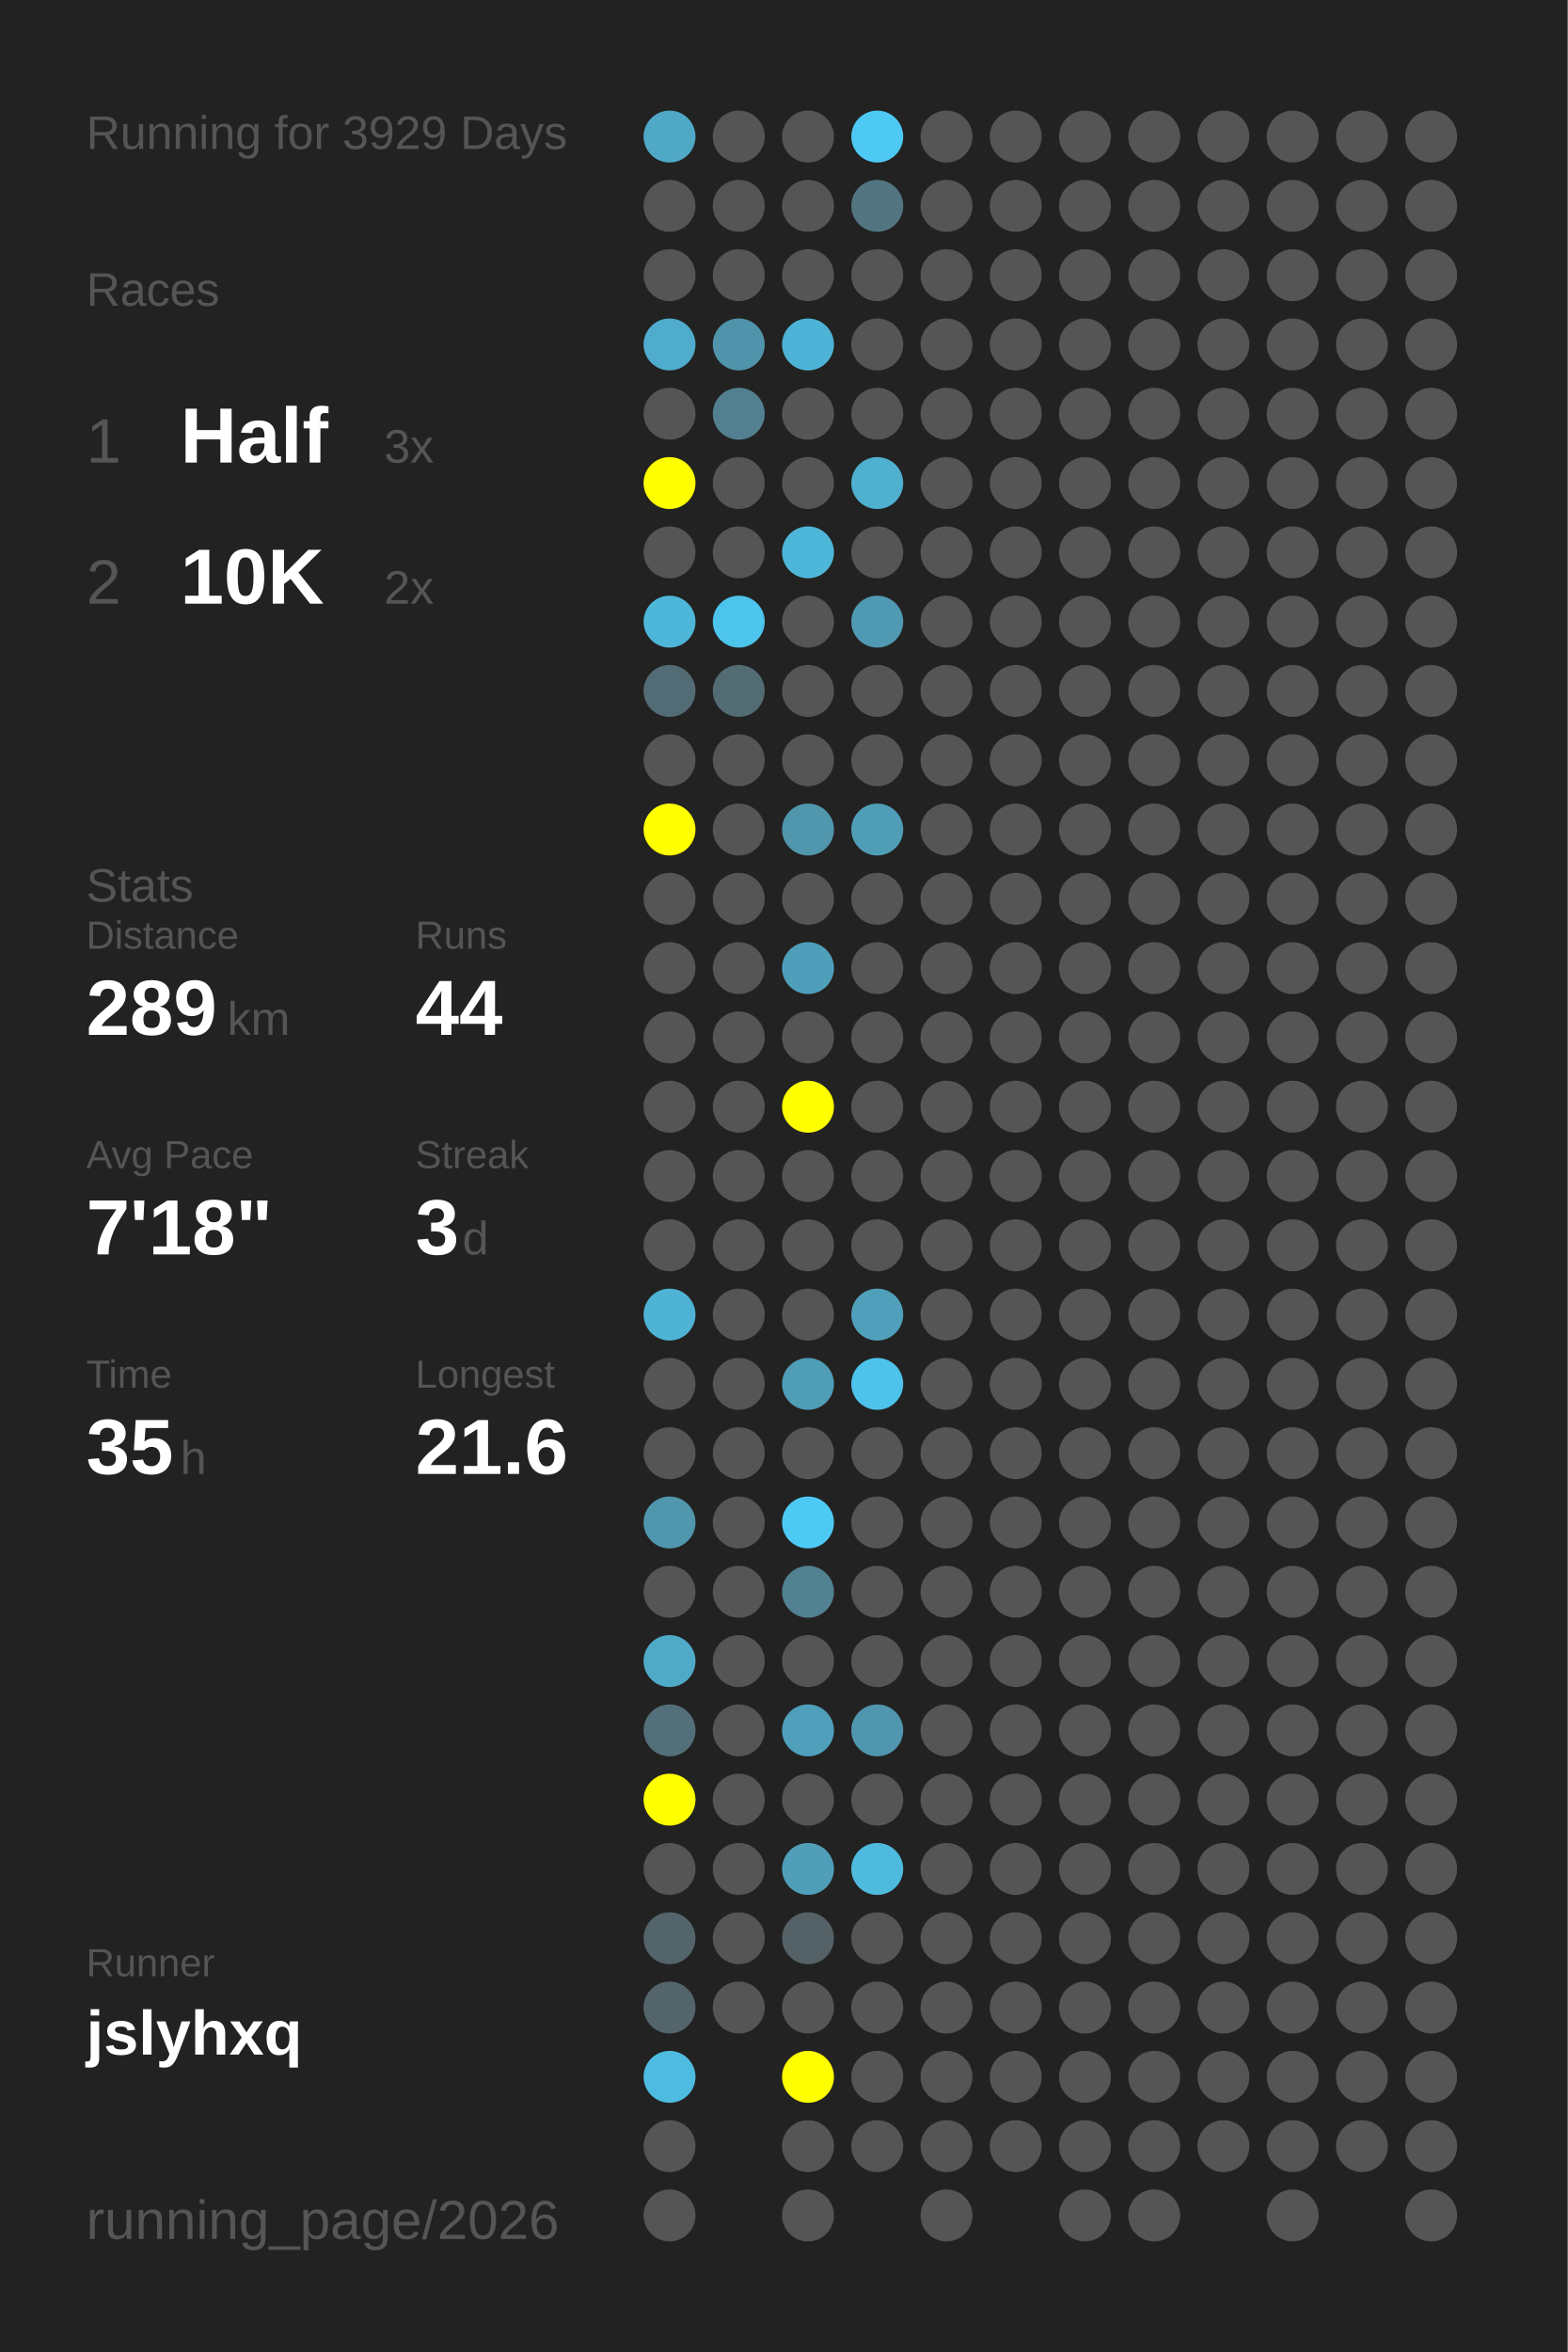
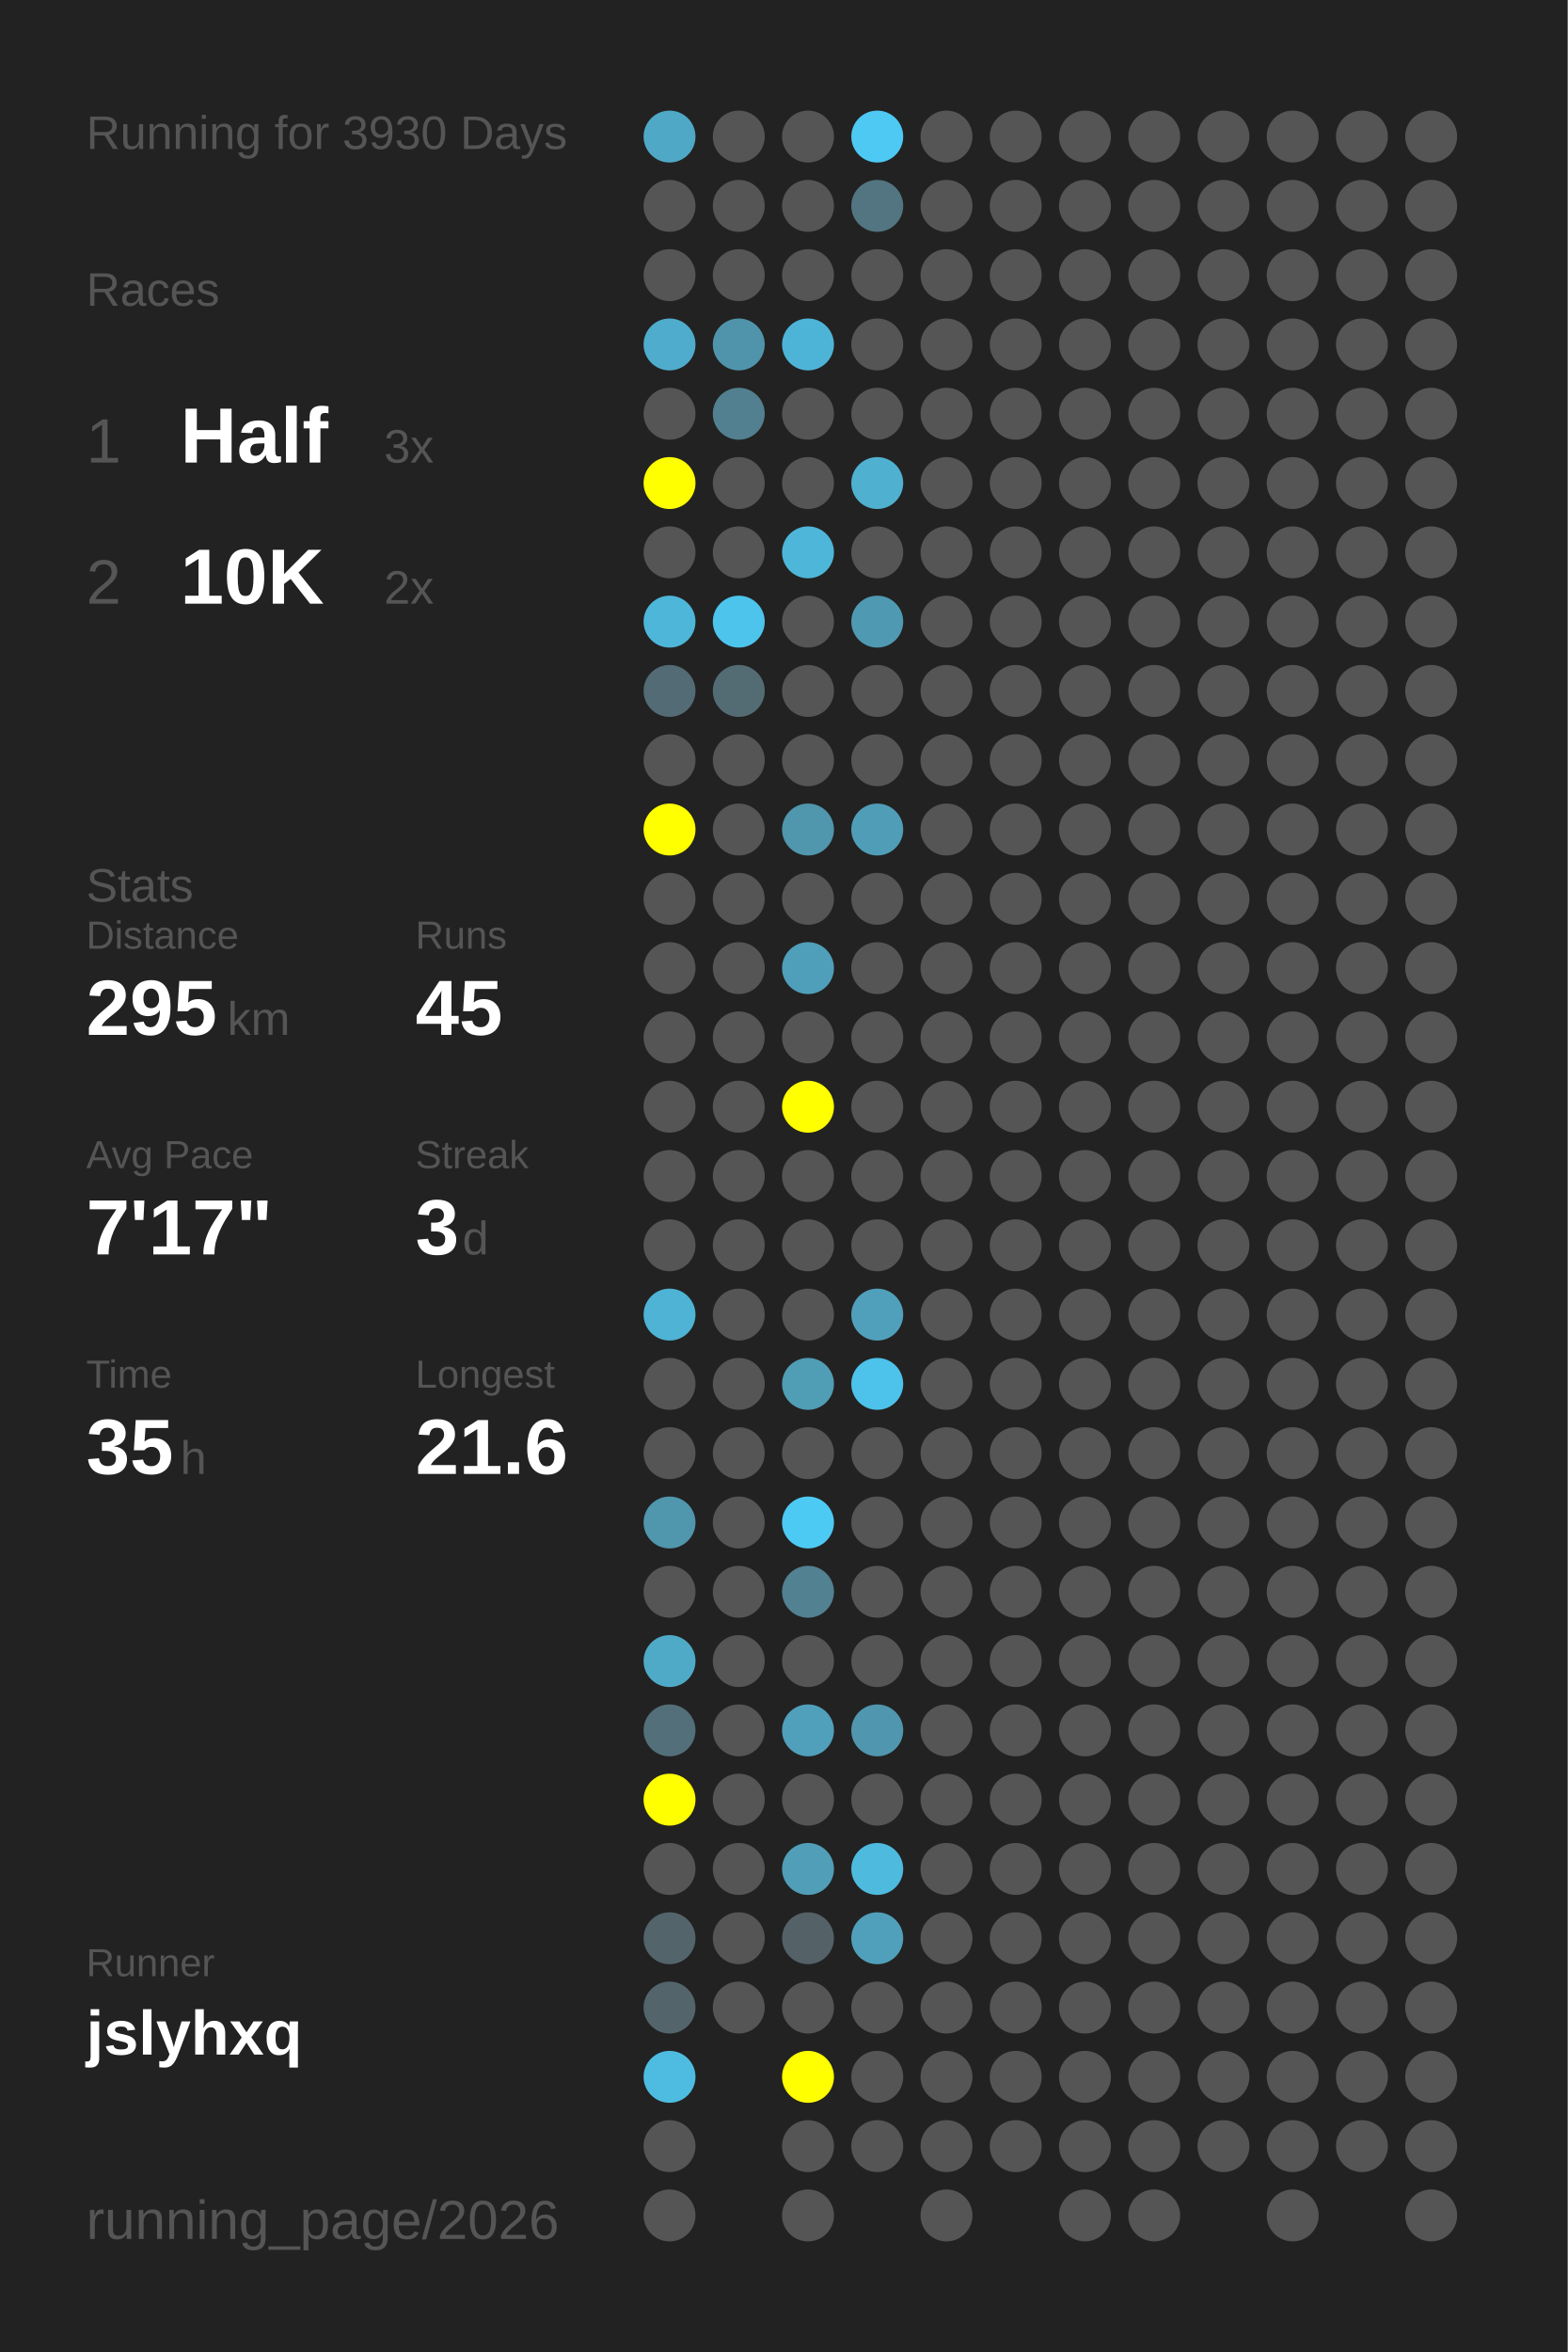
<svg xmlns="http://www.w3.org/2000/svg" baseProfile="full" height="300mm" version="1.1" viewBox="0,0,200,300" width="200mm">
  <defs />
  <rect fill="#222222" height="300" width="200" x="0" y="0" />
-   <text fill="#555555" style="font-size:6px; font-family:Arial;" x="11" y="19">Running for 3929 Days</text>
+   <text fill="#555555" style="font-size:6px; font-family:Arial;" x="11" y="19">Running for 3930 Days</text>
  <text fill="#555555" style="font-size:6px; font-family:Arial;" x="11" y="39">Races</text>
  <text fill="#555555" style="font-size:8px; font-family:Arial;" x="11" y="59">1</text>
  <text fill="#FFFFFF" style="font-size:10px; font-family:Arial; font-weight:bold;" x="23" y="59">Half</text>
  <text fill="#555555" style="font-size:6px; font-family:Arial;" x="49" y="59">3x</text>
  <text fill="#555555" style="font-size:8px; font-family:Arial;" x="11" y="77">2</text>
  <text fill="#FFFFFF" style="font-size:10px; font-family:Arial; font-weight:bold;" x="23" y="77">10K</text>
  <text fill="#555555" style="font-size:6px; font-family:Arial;" x="49" y="77">2x</text>
  <text fill="#555555" style="font-size:6px; font-family:Arial;" x="11" y="115">Stats</text>
  <text fill="#555555" style="font-size:5px; font-family:Arial;" x="11" y="121">Distance</text>
-   <text fill="#FFFFFF" style="font-size:10px; font-family:Arial; font-weight:bold;" x="11" y="132">289</text>
+   <text fill="#FFFFFF" style="font-size:10px; font-family:Arial; font-weight:bold;" x="11" y="132">295</text>
  <text fill="#555555" style="font-size:6px; font-family:Arial;" x="29" y="132">km</text>
  <text fill="#555555" style="font-size:5px; font-family:Arial;" x="53" y="121">Runs</text>
-   <text fill="#FFFFFF" style="font-size:10px; font-family:Arial; font-weight:bold;" x="53" y="132">44</text>
+   <text fill="#FFFFFF" style="font-size:10px; font-family:Arial; font-weight:bold;" x="53" y="132">45</text>
  <text fill="#555555" style="font-size:5px; font-family:Arial;" x="11" y="149">Avg Pace</text>
-   <text fill="#FFFFFF" style="font-size:10px; font-family:Arial; font-weight:bold;" x="11" y="160">7'18"</text>
+   <text fill="#FFFFFF" style="font-size:10px; font-family:Arial; font-weight:bold;" x="11" y="160">7'17"</text>
  <text fill="#555555" style="font-size:5px; font-family:Arial;" x="53" y="149">Streak</text>
  <text fill="#FFFFFF" style="font-size:10px; font-family:Arial; font-weight:bold;" x="53" y="160">3</text>
  <text fill="#555555" style="font-size:6px; font-family:Arial;" x="59" y="160">d</text>
  <text fill="#555555" style="font-size:5px; font-family:Arial;" x="11" y="177">Time</text>
  <text fill="#FFFFFF" style="font-size:10px; font-family:Arial; font-weight:bold;" x="11" y="188">35</text>
  <text fill="#555555" style="font-size:6px; font-family:Arial;" x="23" y="188">h</text>
  <text fill="#555555" style="font-size:5px; font-family:Arial;" x="53" y="177">Longest</text>
  <text fill="#FFFFFF" style="font-size:10px; font-family:Arial; font-weight:bold;" x="53" y="188">21.6</text>
  <text fill="#555555" style="font-size:5px; font-family:Arial;" x="11" y="252.065">Runner</text>
  <text fill="#FFFFFF" style="font-size:8px; font-family:Arial; font-weight:bold;" x="11" y="262.065">jslyhxq</text>
  <text fill="#555555" style="font-size:7px; font-family:Arial;" x="11" y="285.581">running_page/2026</text>
  <circle cx="85.417" cy="17.419" fill="#4fa8c6" r="3.312" />
  <circle cx="85.417" cy="26.258" fill="#555555" r="3.312" />
  <circle cx="85.417" cy="35.097" fill="#555555" r="3.312" />
  <circle cx="85.417" cy="43.935" fill="#4faccc" r="3.312" />
  <circle cx="85.417" cy="52.774" fill="#555555" r="3.312" />
  <circle cx="85.417" cy="61.613" fill="#FFFF00" r="3.312" />
  <circle cx="85.417" cy="70.452" fill="#555555" r="3.312" />
  <circle cx="85.417" cy="79.29" fill="#4eb6d9" r="3.312" />
  <circle cx="85.417" cy="88.129" fill="#536b74" r="3.312" />
  <circle cx="85.417" cy="96.968" fill="#555555" r="3.312" />
  <circle cx="85.417" cy="105.806" fill="#FFFF00" r="3.312" />
  <circle cx="85.417" cy="114.645" fill="#555555" r="3.312" />
  <circle cx="85.417" cy="123.484" fill="#555555" r="3.312" />
  <circle cx="85.417" cy="132.323" fill="#555555" r="3.312" />
  <circle cx="85.417" cy="141.161" fill="#555555" r="3.312" />
  <circle cx="85.417" cy="150" fill="#555555" r="3.312" />
  <circle cx="85.417" cy="158.839" fill="#555555" r="3.312" />
  <circle cx="85.417" cy="167.677" fill="#4eb3d4" r="3.312" />
  <circle cx="85.417" cy="176.516" fill="#555555" r="3.312" />
  <circle cx="85.417" cy="185.355" fill="#555555" r="3.312" />
  <circle cx="85.417" cy="194.194" fill="#5096ad" r="3.312" />
  <circle cx="85.417" cy="203.032" fill="#555555" r="3.312" />
  <circle cx="85.417" cy="211.871" fill="#4faac8" r="3.312" />
  <circle cx="85.417" cy="220.71" fill="#536f79" r="3.312" />
  <circle cx="85.417" cy="229.548" fill="#FFFF00" r="3.312" />
  <circle cx="85.417" cy="238.387" fill="#555555" r="3.312" />
  <circle cx="85.417" cy="247.226" fill="#53646a" r="3.312" />
  <circle cx="85.417" cy="256.065" fill="#53656b" r="3.312" />
  <circle cx="85.417" cy="264.903" fill="#4ebce1" r="3.312" />
  <circle cx="85.417" cy="273.742" fill="#555555" r="3.312" />
  <circle cx="85.417" cy="282.581" fill="#555555" r="3.312" />
  <circle cx="94.25" cy="17.419" fill="#555555" r="3.312" />
  <circle cx="94.25" cy="26.258" fill="#555555" r="3.312" />
  <circle cx="94.25" cy="35.097" fill="#555555" r="3.312" />
  <circle cx="94.25" cy="43.935" fill="#5094ab" r="3.312" />
  <circle cx="94.25" cy="52.774" fill="#528090" r="3.312" />
  <circle cx="94.25" cy="61.613" fill="#555555" r="3.312" />
  <circle cx="94.25" cy="70.452" fill="#555555" r="3.312" />
  <circle cx="94.25" cy="79.29" fill="#4dc4ec" r="3.312" />
  <circle cx="94.25" cy="88.129" fill="#536c74" r="3.312" />
  <circle cx="94.25" cy="96.968" fill="#555555" r="3.312" />
  <circle cx="94.25" cy="105.806" fill="#555555" r="3.312" />
  <circle cx="94.25" cy="114.645" fill="#555555" r="3.312" />
  <circle cx="94.25" cy="123.484" fill="#555555" r="3.312" />
  <circle cx="94.25" cy="132.323" fill="#555555" r="3.312" />
  <circle cx="94.25" cy="141.161" fill="#555555" r="3.312" />
  <circle cx="94.25" cy="150" fill="#555555" r="3.312" />
  <circle cx="94.25" cy="158.839" fill="#555555" r="3.312" />
  <circle cx="94.25" cy="167.677" fill="#555555" r="3.312" />
  <circle cx="94.25" cy="176.516" fill="#555555" r="3.312" />
  <circle cx="94.25" cy="185.355" fill="#555555" r="3.312" />
  <circle cx="94.25" cy="194.194" fill="#555555" r="3.312" />
  <circle cx="94.25" cy="203.032" fill="#555555" r="3.312" />
  <circle cx="94.25" cy="211.871" fill="#555555" r="3.312" />
  <circle cx="94.25" cy="220.71" fill="#555555" r="3.312" />
  <circle cx="94.25" cy="229.548" fill="#555555" r="3.312" />
  <circle cx="94.25" cy="238.387" fill="#555555" r="3.312" />
  <circle cx="94.25" cy="247.226" fill="#555555" r="3.312" />
  <circle cx="94.25" cy="256.065" fill="#555555" r="3.312" />
  <circle cx="103.083" cy="17.419" fill="#555555" r="3.312" />
  <circle cx="103.083" cy="26.258" fill="#555555" r="3.312" />
  <circle cx="103.083" cy="35.097" fill="#555555" r="3.312" />
  <circle cx="103.083" cy="43.935" fill="#4eb4d7" r="3.312" />
  <circle cx="103.083" cy="52.774" fill="#555555" r="3.312" />
  <circle cx="103.083" cy="61.613" fill="#555555" r="3.312" />
  <circle cx="103.083" cy="70.452" fill="#4eb6d9" r="3.312" />
  <circle cx="103.083" cy="79.29" fill="#555555" r="3.312" />
  <circle cx="103.083" cy="88.129" fill="#555555" r="3.312" />
  <circle cx="103.083" cy="96.968" fill="#555555" r="3.312" />
  <circle cx="103.083" cy="105.806" fill="#5096ad" r="3.312" />
  <circle cx="103.083" cy="114.645" fill="#555555" r="3.312" />
  <circle cx="103.083" cy="123.484" fill="#509fba" r="3.312" />
  <circle cx="103.083" cy="132.323" fill="#555555" r="3.312" />
  <circle cx="103.083" cy="141.161" fill="#FFFF00" r="3.312" />
  <circle cx="103.083" cy="150" fill="#555555" r="3.312" />
  <circle cx="103.083" cy="158.839" fill="#555555" r="3.312" />
  <circle cx="103.083" cy="167.677" fill="#555555" r="3.312" />
  <circle cx="103.083" cy="176.516" fill="#509db6" r="3.312" />
  <circle cx="103.083" cy="185.355" fill="#555555" r="3.312" />
  <circle cx="103.083" cy="194.194" fill="#4dcaf4" r="3.312" />
  <circle cx="103.083" cy="203.032" fill="#528191" r="3.312" />
  <circle cx="103.083" cy="211.871" fill="#555555" r="3.312" />
  <circle cx="103.083" cy="220.71" fill="#50a0bc" r="3.312" />
  <circle cx="103.083" cy="229.548" fill="#555555" r="3.312" />
  <circle cx="103.083" cy="238.387" fill="#509eb8" r="3.312" />
  <circle cx="103.083" cy="247.226" fill="#546166" r="3.312" />
  <circle cx="103.083" cy="256.065" fill="#555555" r="3.312" />
  <circle cx="103.083" cy="264.903" fill="#FFFF00" r="3.312" />
  <circle cx="103.083" cy="273.742" fill="#555555" r="3.312" />
  <circle cx="103.083" cy="282.581" fill="#555555" r="3.312" />
  <circle cx="111.917" cy="17.419" fill="#4dc9f3" r="3.312" />
  <circle cx="111.917" cy="26.258" fill="#527581" r="3.312" />
  <circle cx="111.917" cy="35.097" fill="#555555" r="3.312" />
  <circle cx="111.917" cy="43.935" fill="#555555" r="3.312" />
  <circle cx="111.917" cy="52.774" fill="#555555" r="3.312" />
  <circle cx="111.917" cy="61.613" fill="#4fb0d0" r="3.312" />
  <circle cx="111.917" cy="70.452" fill="#555555" r="3.312" />
  <circle cx="111.917" cy="79.29" fill="#5099b2" r="3.312" />
  <circle cx="111.917" cy="88.129" fill="#555555" r="3.312" />
  <circle cx="111.917" cy="96.968" fill="#555555" r="3.312" />
  <circle cx="111.917" cy="105.806" fill="#509db7" r="3.312" />
  <circle cx="111.917" cy="114.645" fill="#555555" r="3.312" />
  <circle cx="111.917" cy="123.484" fill="#555555" r="3.312" />
  <circle cx="111.917" cy="132.323" fill="#555555" r="3.312" />
  <circle cx="111.917" cy="141.161" fill="#555555" r="3.312" />
  <circle cx="111.917" cy="150" fill="#555555" r="3.312" />
  <circle cx="111.917" cy="158.839" fill="#555555" r="3.312" />
  <circle cx="111.917" cy="167.677" fill="#50a0bb" r="3.312" />
  <circle cx="111.917" cy="176.516" fill="#4dc2ea" r="3.312" />
  <circle cx="111.917" cy="185.355" fill="#555555" r="3.312" />
  <circle cx="111.917" cy="194.194" fill="#555555" r="3.312" />
  <circle cx="111.917" cy="203.032" fill="#555555" r="3.312" />
  <circle cx="111.917" cy="211.871" fill="#555555" r="3.312" />
  <circle cx="111.917" cy="220.71" fill="#5096ae" r="3.312" />
  <circle cx="111.917" cy="229.548" fill="#555555" r="3.312" />
  <circle cx="111.917" cy="238.387" fill="#4ebade" r="3.312" />
-   <circle cx="111.917" cy="247.226" fill="#555555" r="3.312" />
+   <circle cx="111.917" cy="247.226" fill="#50a0bb" r="3.312" />
  <circle cx="111.917" cy="256.065" fill="#555555" r="3.312" />
  <circle cx="111.917" cy="264.903" fill="#555555" r="3.312" />
  <circle cx="111.917" cy="273.742" fill="#555555" r="3.312" />
  <circle cx="120.75" cy="17.419" fill="#555555" r="3.312" />
  <circle cx="120.75" cy="26.258" fill="#555555" r="3.312" />
  <circle cx="120.75" cy="35.097" fill="#555555" r="3.312" />
  <circle cx="120.75" cy="43.935" fill="#555555" r="3.312" />
  <circle cx="120.75" cy="52.774" fill="#555555" r="3.312" />
  <circle cx="120.75" cy="61.613" fill="#555555" r="3.312" />
  <circle cx="120.75" cy="70.452" fill="#555555" r="3.312" />
  <circle cx="120.75" cy="79.29" fill="#555555" r="3.312" />
  <circle cx="120.75" cy="88.129" fill="#555555" r="3.312" />
  <circle cx="120.75" cy="96.968" fill="#555555" r="3.312" />
  <circle cx="120.75" cy="105.806" fill="#555555" r="3.312" />
  <circle cx="120.75" cy="114.645" fill="#555555" r="3.312" />
  <circle cx="120.75" cy="123.484" fill="#555555" r="3.312" />
  <circle cx="120.75" cy="132.323" fill="#555555" r="3.312" />
  <circle cx="120.75" cy="141.161" fill="#555555" r="3.312" />
  <circle cx="120.75" cy="150" fill="#555555" r="3.312" />
  <circle cx="120.75" cy="158.839" fill="#555555" r="3.312" />
  <circle cx="120.75" cy="167.677" fill="#555555" r="3.312" />
  <circle cx="120.75" cy="176.516" fill="#555555" r="3.312" />
  <circle cx="120.75" cy="185.355" fill="#555555" r="3.312" />
  <circle cx="120.75" cy="194.194" fill="#555555" r="3.312" />
  <circle cx="120.75" cy="203.032" fill="#555555" r="3.312" />
  <circle cx="120.75" cy="211.871" fill="#555555" r="3.312" />
  <circle cx="120.75" cy="220.71" fill="#555555" r="3.312" />
  <circle cx="120.75" cy="229.548" fill="#555555" r="3.312" />
  <circle cx="120.75" cy="238.387" fill="#555555" r="3.312" />
  <circle cx="120.75" cy="247.226" fill="#555555" r="3.312" />
  <circle cx="120.75" cy="256.065" fill="#555555" r="3.312" />
  <circle cx="120.75" cy="264.903" fill="#555555" r="3.312" />
  <circle cx="120.75" cy="273.742" fill="#555555" r="3.312" />
  <circle cx="120.75" cy="282.581" fill="#555555" r="3.312" />
  <circle cx="129.583" cy="17.419" fill="#555555" r="3.312" />
  <circle cx="129.583" cy="26.258" fill="#555555" r="3.312" />
  <circle cx="129.583" cy="35.097" fill="#555555" r="3.312" />
  <circle cx="129.583" cy="43.935" fill="#555555" r="3.312" />
  <circle cx="129.583" cy="52.774" fill="#555555" r="3.312" />
  <circle cx="129.583" cy="61.613" fill="#555555" r="3.312" />
  <circle cx="129.583" cy="70.452" fill="#555555" r="3.312" />
  <circle cx="129.583" cy="79.29" fill="#555555" r="3.312" />
  <circle cx="129.583" cy="88.129" fill="#555555" r="3.312" />
  <circle cx="129.583" cy="96.968" fill="#555555" r="3.312" />
  <circle cx="129.583" cy="105.806" fill="#555555" r="3.312" />
  <circle cx="129.583" cy="114.645" fill="#555555" r="3.312" />
  <circle cx="129.583" cy="123.484" fill="#555555" r="3.312" />
  <circle cx="129.583" cy="132.323" fill="#555555" r="3.312" />
  <circle cx="129.583" cy="141.161" fill="#555555" r="3.312" />
  <circle cx="129.583" cy="150" fill="#555555" r="3.312" />
  <circle cx="129.583" cy="158.839" fill="#555555" r="3.312" />
  <circle cx="129.583" cy="167.677" fill="#555555" r="3.312" />
  <circle cx="129.583" cy="176.516" fill="#555555" r="3.312" />
  <circle cx="129.583" cy="185.355" fill="#555555" r="3.312" />
  <circle cx="129.583" cy="194.194" fill="#555555" r="3.312" />
  <circle cx="129.583" cy="203.032" fill="#555555" r="3.312" />
  <circle cx="129.583" cy="211.871" fill="#555555" r="3.312" />
  <circle cx="129.583" cy="220.71" fill="#555555" r="3.312" />
  <circle cx="129.583" cy="229.548" fill="#555555" r="3.312" />
  <circle cx="129.583" cy="238.387" fill="#555555" r="3.312" />
  <circle cx="129.583" cy="247.226" fill="#555555" r="3.312" />
  <circle cx="129.583" cy="256.065" fill="#555555" r="3.312" />
  <circle cx="129.583" cy="264.903" fill="#555555" r="3.312" />
  <circle cx="129.583" cy="273.742" fill="#555555" r="3.312" />
  <circle cx="138.417" cy="17.419" fill="#555555" r="3.312" />
  <circle cx="138.417" cy="26.258" fill="#555555" r="3.312" />
  <circle cx="138.417" cy="35.097" fill="#555555" r="3.312" />
  <circle cx="138.417" cy="43.935" fill="#555555" r="3.312" />
  <circle cx="138.417" cy="52.774" fill="#555555" r="3.312" />
  <circle cx="138.417" cy="61.613" fill="#555555" r="3.312" />
  <circle cx="138.417" cy="70.452" fill="#555555" r="3.312" />
  <circle cx="138.417" cy="79.29" fill="#555555" r="3.312" />
  <circle cx="138.417" cy="88.129" fill="#555555" r="3.312" />
  <circle cx="138.417" cy="96.968" fill="#555555" r="3.312" />
  <circle cx="138.417" cy="105.806" fill="#555555" r="3.312" />
  <circle cx="138.417" cy="114.645" fill="#555555" r="3.312" />
  <circle cx="138.417" cy="123.484" fill="#555555" r="3.312" />
  <circle cx="138.417" cy="132.323" fill="#555555" r="3.312" />
  <circle cx="138.417" cy="141.161" fill="#555555" r="3.312" />
  <circle cx="138.417" cy="150" fill="#555555" r="3.312" />
  <circle cx="138.417" cy="158.839" fill="#555555" r="3.312" />
  <circle cx="138.417" cy="167.677" fill="#555555" r="3.312" />
  <circle cx="138.417" cy="176.516" fill="#555555" r="3.312" />
  <circle cx="138.417" cy="185.355" fill="#555555" r="3.312" />
  <circle cx="138.417" cy="194.194" fill="#555555" r="3.312" />
  <circle cx="138.417" cy="203.032" fill="#555555" r="3.312" />
  <circle cx="138.417" cy="211.871" fill="#555555" r="3.312" />
  <circle cx="138.417" cy="220.71" fill="#555555" r="3.312" />
  <circle cx="138.417" cy="229.548" fill="#555555" r="3.312" />
  <circle cx="138.417" cy="238.387" fill="#555555" r="3.312" />
  <circle cx="138.417" cy="247.226" fill="#555555" r="3.312" />
  <circle cx="138.417" cy="256.065" fill="#555555" r="3.312" />
  <circle cx="138.417" cy="264.903" fill="#555555" r="3.312" />
  <circle cx="138.417" cy="273.742" fill="#555555" r="3.312" />
  <circle cx="138.417" cy="282.581" fill="#555555" r="3.312" />
  <circle cx="147.25" cy="17.419" fill="#555555" r="3.312" />
  <circle cx="147.25" cy="26.258" fill="#555555" r="3.312" />
  <circle cx="147.25" cy="35.097" fill="#555555" r="3.312" />
  <circle cx="147.25" cy="43.935" fill="#555555" r="3.312" />
  <circle cx="147.25" cy="52.774" fill="#555555" r="3.312" />
  <circle cx="147.25" cy="61.613" fill="#555555" r="3.312" />
  <circle cx="147.25" cy="70.452" fill="#555555" r="3.312" />
  <circle cx="147.25" cy="79.29" fill="#555555" r="3.312" />
  <circle cx="147.25" cy="88.129" fill="#555555" r="3.312" />
  <circle cx="147.25" cy="96.968" fill="#555555" r="3.312" />
  <circle cx="147.25" cy="105.806" fill="#555555" r="3.312" />
  <circle cx="147.25" cy="114.645" fill="#555555" r="3.312" />
  <circle cx="147.25" cy="123.484" fill="#555555" r="3.312" />
  <circle cx="147.25" cy="132.323" fill="#555555" r="3.312" />
  <circle cx="147.25" cy="141.161" fill="#555555" r="3.312" />
  <circle cx="147.25" cy="150" fill="#555555" r="3.312" />
  <circle cx="147.25" cy="158.839" fill="#555555" r="3.312" />
  <circle cx="147.25" cy="167.677" fill="#555555" r="3.312" />
  <circle cx="147.25" cy="176.516" fill="#555555" r="3.312" />
  <circle cx="147.25" cy="185.355" fill="#555555" r="3.312" />
  <circle cx="147.25" cy="194.194" fill="#555555" r="3.312" />
  <circle cx="147.25" cy="203.032" fill="#555555" r="3.312" />
  <circle cx="147.25" cy="211.871" fill="#555555" r="3.312" />
  <circle cx="147.25" cy="220.71" fill="#555555" r="3.312" />
  <circle cx="147.25" cy="229.548" fill="#555555" r="3.312" />
  <circle cx="147.25" cy="238.387" fill="#555555" r="3.312" />
  <circle cx="147.25" cy="247.226" fill="#555555" r="3.312" />
  <circle cx="147.25" cy="256.065" fill="#555555" r="3.312" />
  <circle cx="147.25" cy="264.903" fill="#555555" r="3.312" />
  <circle cx="147.25" cy="273.742" fill="#555555" r="3.312" />
  <circle cx="147.25" cy="282.581" fill="#555555" r="3.312" />
  <circle cx="156.083" cy="17.419" fill="#555555" r="3.312" />
  <circle cx="156.083" cy="26.258" fill="#555555" r="3.312" />
  <circle cx="156.083" cy="35.097" fill="#555555" r="3.312" />
  <circle cx="156.083" cy="43.935" fill="#555555" r="3.312" />
  <circle cx="156.083" cy="52.774" fill="#555555" r="3.312" />
  <circle cx="156.083" cy="61.613" fill="#555555" r="3.312" />
  <circle cx="156.083" cy="70.452" fill="#555555" r="3.312" />
  <circle cx="156.083" cy="79.29" fill="#555555" r="3.312" />
  <circle cx="156.083" cy="88.129" fill="#555555" r="3.312" />
  <circle cx="156.083" cy="96.968" fill="#555555" r="3.312" />
  <circle cx="156.083" cy="105.806" fill="#555555" r="3.312" />
  <circle cx="156.083" cy="114.645" fill="#555555" r="3.312" />
  <circle cx="156.083" cy="123.484" fill="#555555" r="3.312" />
  <circle cx="156.083" cy="132.323" fill="#555555" r="3.312" />
  <circle cx="156.083" cy="141.161" fill="#555555" r="3.312" />
  <circle cx="156.083" cy="150" fill="#555555" r="3.312" />
  <circle cx="156.083" cy="158.839" fill="#555555" r="3.312" />
  <circle cx="156.083" cy="167.677" fill="#555555" r="3.312" />
  <circle cx="156.083" cy="176.516" fill="#555555" r="3.312" />
  <circle cx="156.083" cy="185.355" fill="#555555" r="3.312" />
  <circle cx="156.083" cy="194.194" fill="#555555" r="3.312" />
  <circle cx="156.083" cy="203.032" fill="#555555" r="3.312" />
  <circle cx="156.083" cy="211.871" fill="#555555" r="3.312" />
  <circle cx="156.083" cy="220.71" fill="#555555" r="3.312" />
  <circle cx="156.083" cy="229.548" fill="#555555" r="3.312" />
  <circle cx="156.083" cy="238.387" fill="#555555" r="3.312" />
  <circle cx="156.083" cy="247.226" fill="#555555" r="3.312" />
  <circle cx="156.083" cy="256.065" fill="#555555" r="3.312" />
  <circle cx="156.083" cy="264.903" fill="#555555" r="3.312" />
  <circle cx="156.083" cy="273.742" fill="#555555" r="3.312" />
  <circle cx="164.917" cy="17.419" fill="#555555" r="3.312" />
  <circle cx="164.917" cy="26.258" fill="#555555" r="3.312" />
  <circle cx="164.917" cy="35.097" fill="#555555" r="3.312" />
  <circle cx="164.917" cy="43.935" fill="#555555" r="3.312" />
  <circle cx="164.917" cy="52.774" fill="#555555" r="3.312" />
  <circle cx="164.917" cy="61.613" fill="#555555" r="3.312" />
  <circle cx="164.917" cy="70.452" fill="#555555" r="3.312" />
  <circle cx="164.917" cy="79.29" fill="#555555" r="3.312" />
  <circle cx="164.917" cy="88.129" fill="#555555" r="3.312" />
  <circle cx="164.917" cy="96.968" fill="#555555" r="3.312" />
  <circle cx="164.917" cy="105.806" fill="#555555" r="3.312" />
  <circle cx="164.917" cy="114.645" fill="#555555" r="3.312" />
  <circle cx="164.917" cy="123.484" fill="#555555" r="3.312" />
  <circle cx="164.917" cy="132.323" fill="#555555" r="3.312" />
  <circle cx="164.917" cy="141.161" fill="#555555" r="3.312" />
  <circle cx="164.917" cy="150" fill="#555555" r="3.312" />
  <circle cx="164.917" cy="158.839" fill="#555555" r="3.312" />
  <circle cx="164.917" cy="167.677" fill="#555555" r="3.312" />
  <circle cx="164.917" cy="176.516" fill="#555555" r="3.312" />
  <circle cx="164.917" cy="185.355" fill="#555555" r="3.312" />
  <circle cx="164.917" cy="194.194" fill="#555555" r="3.312" />
  <circle cx="164.917" cy="203.032" fill="#555555" r="3.312" />
  <circle cx="164.917" cy="211.871" fill="#555555" r="3.312" />
  <circle cx="164.917" cy="220.71" fill="#555555" r="3.312" />
  <circle cx="164.917" cy="229.548" fill="#555555" r="3.312" />
  <circle cx="164.917" cy="238.387" fill="#555555" r="3.312" />
  <circle cx="164.917" cy="247.226" fill="#555555" r="3.312" />
  <circle cx="164.917" cy="256.065" fill="#555555" r="3.312" />
  <circle cx="164.917" cy="264.903" fill="#555555" r="3.312" />
  <circle cx="164.917" cy="273.742" fill="#555555" r="3.312" />
  <circle cx="164.917" cy="282.581" fill="#555555" r="3.312" />
  <circle cx="173.75" cy="17.419" fill="#555555" r="3.312" />
  <circle cx="173.75" cy="26.258" fill="#555555" r="3.312" />
  <circle cx="173.75" cy="35.097" fill="#555555" r="3.312" />
  <circle cx="173.75" cy="43.935" fill="#555555" r="3.312" />
  <circle cx="173.75" cy="52.774" fill="#555555" r="3.312" />
  <circle cx="173.75" cy="61.613" fill="#555555" r="3.312" />
  <circle cx="173.75" cy="70.452" fill="#555555" r="3.312" />
  <circle cx="173.75" cy="79.29" fill="#555555" r="3.312" />
  <circle cx="173.75" cy="88.129" fill="#555555" r="3.312" />
  <circle cx="173.75" cy="96.968" fill="#555555" r="3.312" />
  <circle cx="173.75" cy="105.806" fill="#555555" r="3.312" />
  <circle cx="173.75" cy="114.645" fill="#555555" r="3.312" />
  <circle cx="173.75" cy="123.484" fill="#555555" r="3.312" />
  <circle cx="173.75" cy="132.323" fill="#555555" r="3.312" />
  <circle cx="173.75" cy="141.161" fill="#555555" r="3.312" />
  <circle cx="173.75" cy="150" fill="#555555" r="3.312" />
  <circle cx="173.75" cy="158.839" fill="#555555" r="3.312" />
  <circle cx="173.75" cy="167.677" fill="#555555" r="3.312" />
  <circle cx="173.75" cy="176.516" fill="#555555" r="3.312" />
  <circle cx="173.75" cy="185.355" fill="#555555" r="3.312" />
  <circle cx="173.75" cy="194.194" fill="#555555" r="3.312" />
  <circle cx="173.75" cy="203.032" fill="#555555" r="3.312" />
  <circle cx="173.75" cy="211.871" fill="#555555" r="3.312" />
  <circle cx="173.75" cy="220.71" fill="#555555" r="3.312" />
  <circle cx="173.75" cy="229.548" fill="#555555" r="3.312" />
  <circle cx="173.75" cy="238.387" fill="#555555" r="3.312" />
  <circle cx="173.75" cy="247.226" fill="#555555" r="3.312" />
  <circle cx="173.75" cy="256.065" fill="#555555" r="3.312" />
  <circle cx="173.75" cy="264.903" fill="#555555" r="3.312" />
  <circle cx="173.75" cy="273.742" fill="#555555" r="3.312" />
  <circle cx="182.583" cy="17.419" fill="#555555" r="3.312" />
  <circle cx="182.583" cy="26.258" fill="#555555" r="3.312" />
  <circle cx="182.583" cy="35.097" fill="#555555" r="3.312" />
  <circle cx="182.583" cy="43.935" fill="#555555" r="3.312" />
  <circle cx="182.583" cy="52.774" fill="#555555" r="3.312" />
  <circle cx="182.583" cy="61.613" fill="#555555" r="3.312" />
  <circle cx="182.583" cy="70.452" fill="#555555" r="3.312" />
  <circle cx="182.583" cy="79.29" fill="#555555" r="3.312" />
  <circle cx="182.583" cy="88.129" fill="#555555" r="3.312" />
  <circle cx="182.583" cy="96.968" fill="#555555" r="3.312" />
  <circle cx="182.583" cy="105.806" fill="#555555" r="3.312" />
  <circle cx="182.583" cy="114.645" fill="#555555" r="3.312" />
  <circle cx="182.583" cy="123.484" fill="#555555" r="3.312" />
  <circle cx="182.583" cy="132.323" fill="#555555" r="3.312" />
  <circle cx="182.583" cy="141.161" fill="#555555" r="3.312" />
  <circle cx="182.583" cy="150" fill="#555555" r="3.312" />
  <circle cx="182.583" cy="158.839" fill="#555555" r="3.312" />
  <circle cx="182.583" cy="167.677" fill="#555555" r="3.312" />
  <circle cx="182.583" cy="176.516" fill="#555555" r="3.312" />
  <circle cx="182.583" cy="185.355" fill="#555555" r="3.312" />
  <circle cx="182.583" cy="194.194" fill="#555555" r="3.312" />
  <circle cx="182.583" cy="203.032" fill="#555555" r="3.312" />
  <circle cx="182.583" cy="211.871" fill="#555555" r="3.312" />
  <circle cx="182.583" cy="220.71" fill="#555555" r="3.312" />
  <circle cx="182.583" cy="229.548" fill="#555555" r="3.312" />
  <circle cx="182.583" cy="238.387" fill="#555555" r="3.312" />
  <circle cx="182.583" cy="247.226" fill="#555555" r="3.312" />
  <circle cx="182.583" cy="256.065" fill="#555555" r="3.312" />
  <circle cx="182.583" cy="264.903" fill="#555555" r="3.312" />
  <circle cx="182.583" cy="273.742" fill="#555555" r="3.312" />
  <circle cx="182.583" cy="282.581" fill="#555555" r="3.312" />
</svg>
